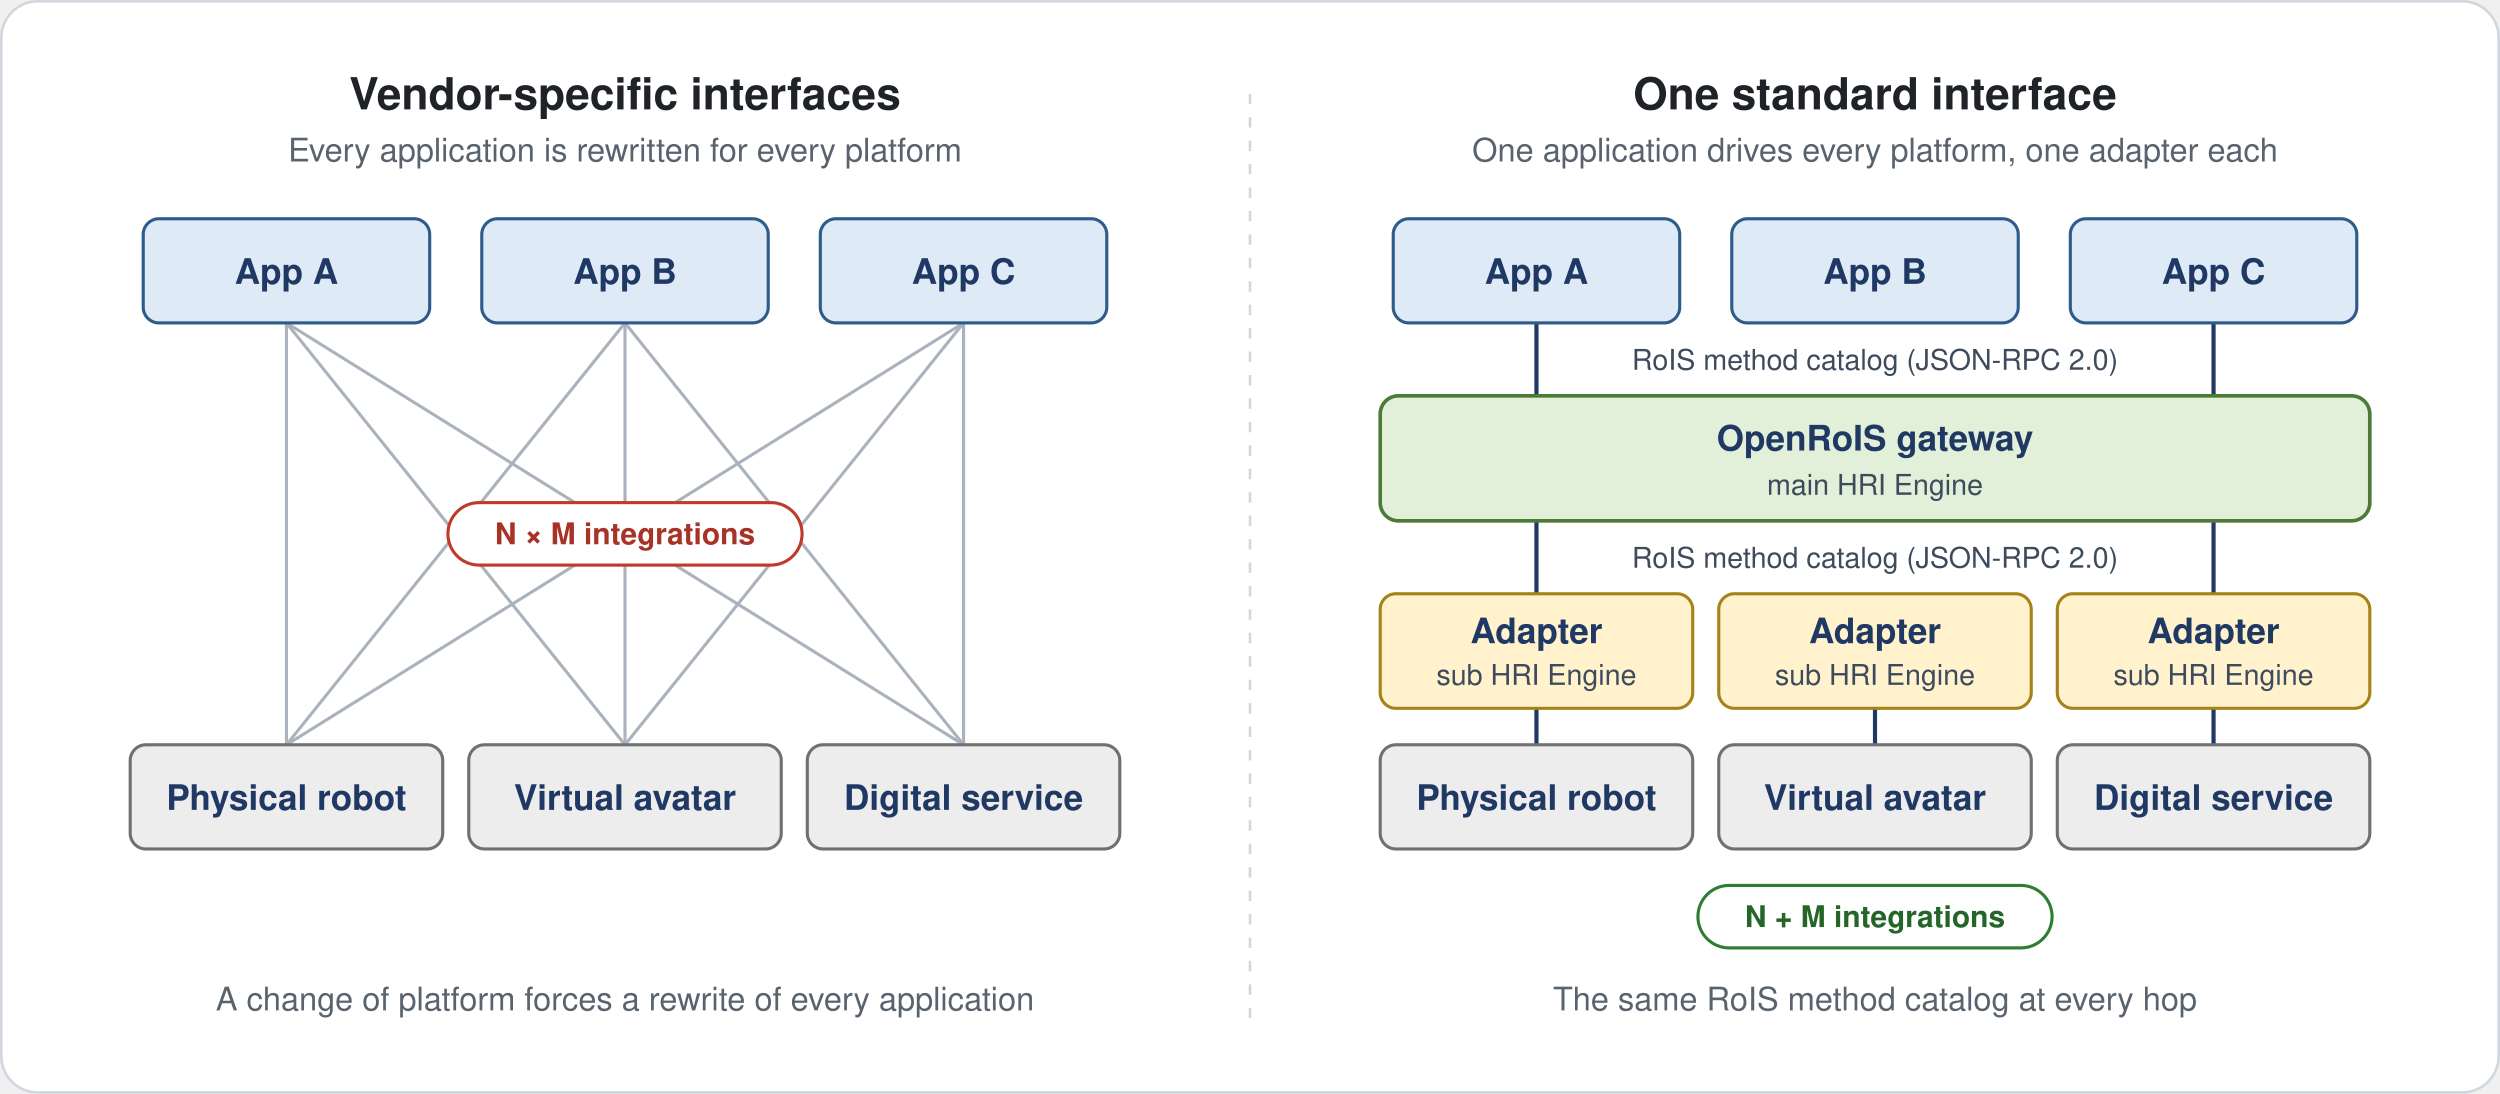
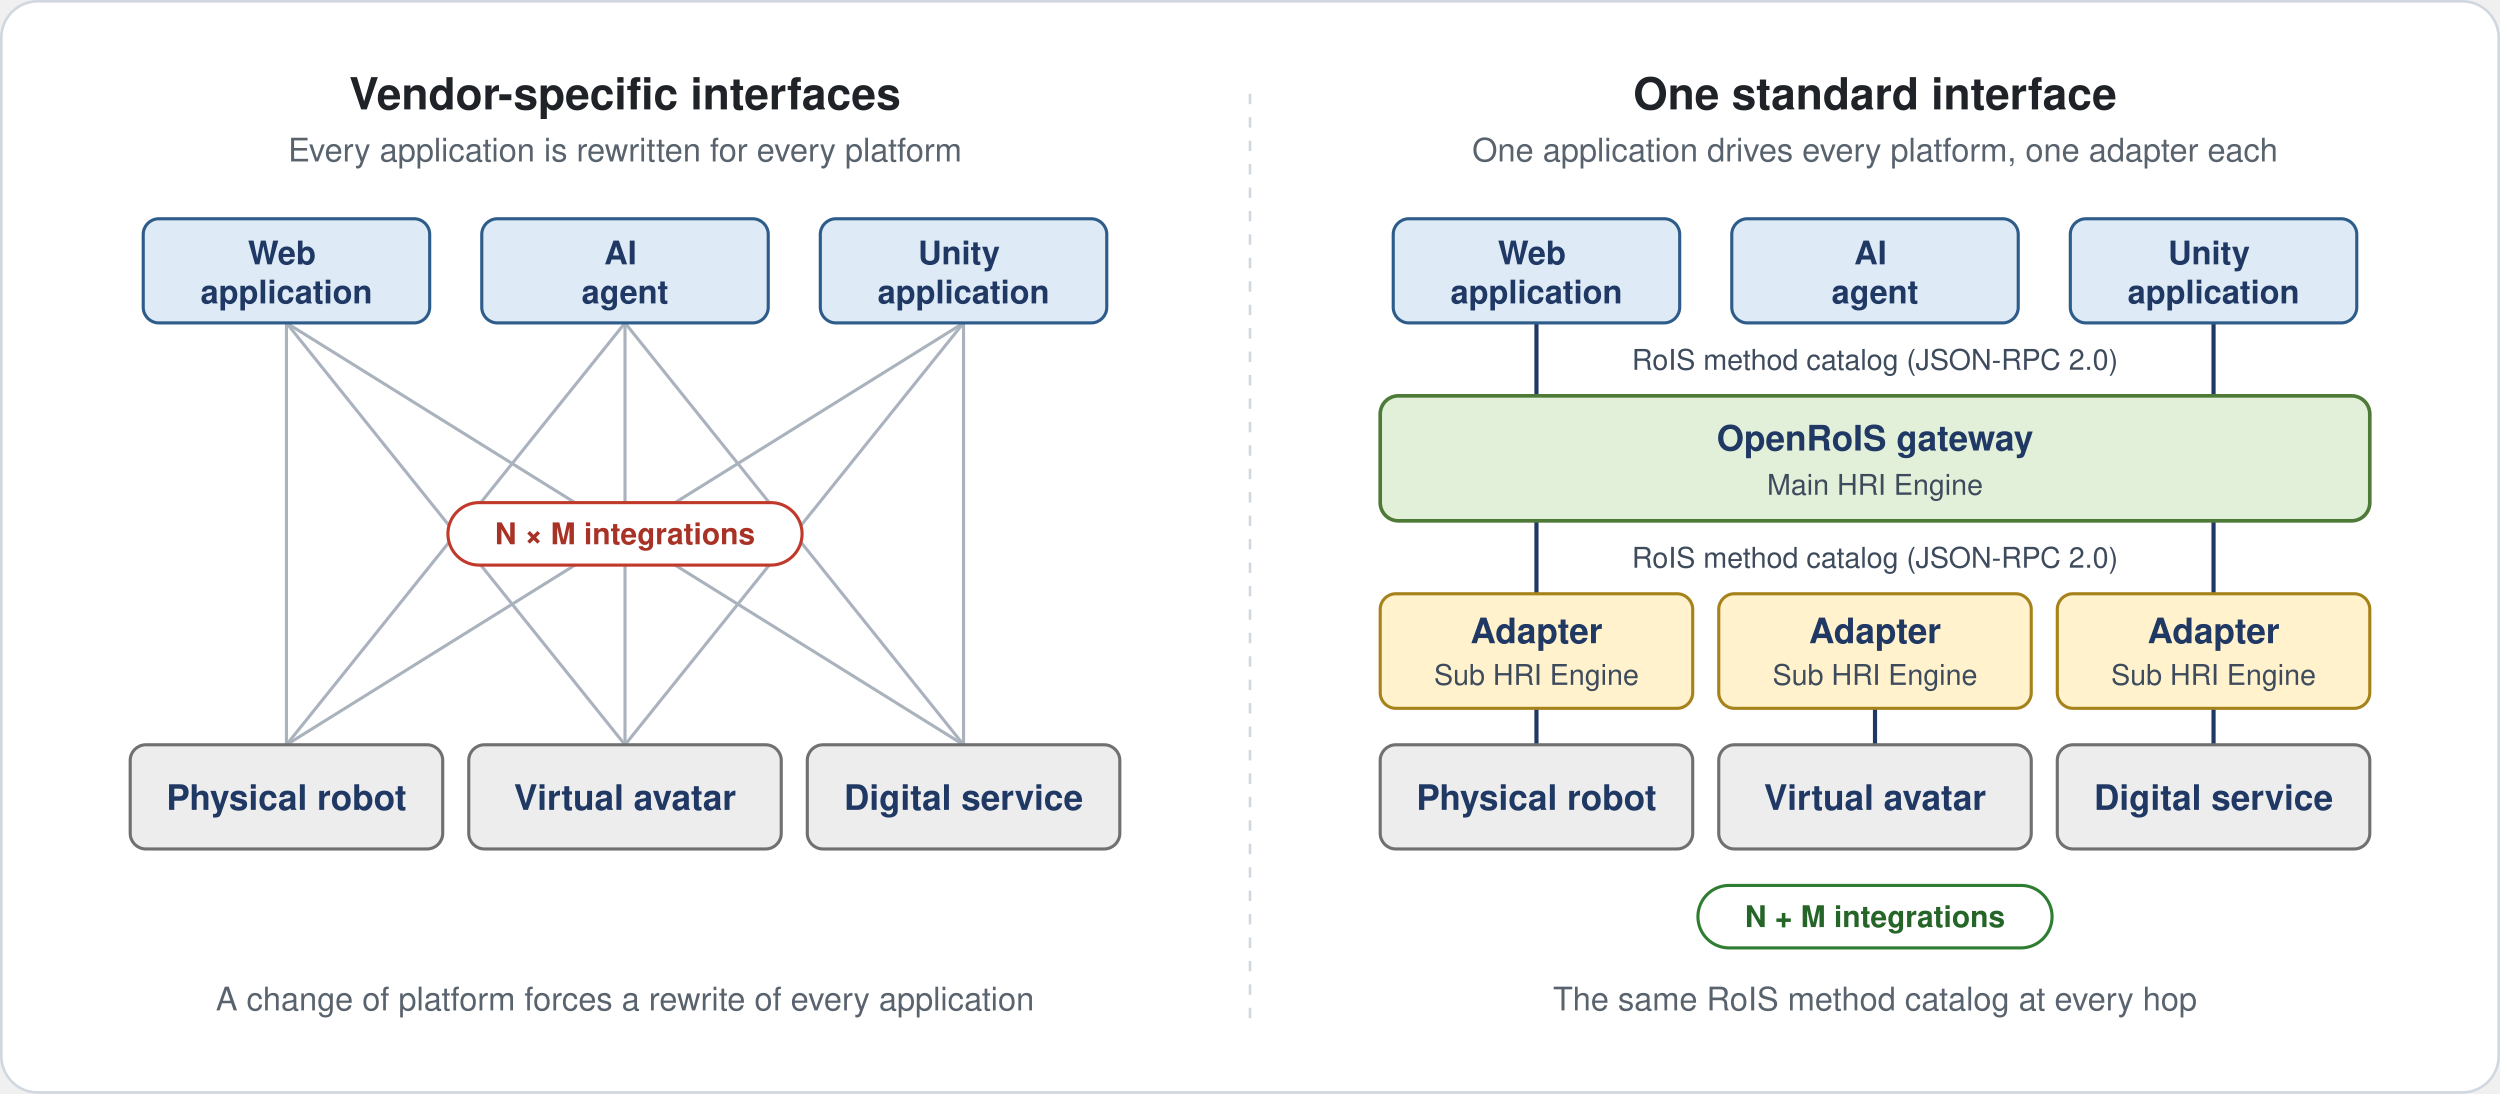
<svg xmlns="http://www.w3.org/2000/svg" viewBox="0 0 960 420" width="960" height="420" role="img" aria-labelledby="title desc">
  <defs>
    <style>
      .card { fill: #ffffff; stroke: #d0d7de; }
      .title { font: 600 17px -apple-system, "Segoe UI", Helvetica, Arial, sans-serif; fill: #1f2328; }
      .sub { font: 400 12.5px -apple-system, "Segoe UI", Helvetica, Arial, sans-serif; fill: #59636e; }
      .lbl { font: 600 13.5px -apple-system, "Segoe UI", Helvetica, Arial, sans-serif; fill: #1f3864; }
      .small { font: 400 11px -apple-system, "Segoe UI", Helvetica, Arial, sans-serif; fill: #3d4b5c; }
      .wire { font: 400 11px -apple-system, "Segoe UI", Helvetica, Arial, sans-serif; fill: #3d4b5c; }
      .pill { font: 600 11.5px -apple-system, "Segoe UI", Helvetica, Arial, sans-serif; fill: #1f3864; }
      .app { fill: #deebf7; stroke: #2e5c8a; stroke-width: 1.2; }
      .core { fill: #e2f0d9; stroke: #4e7a38; stroke-width: 1.4; }
      .adpt { fill: #fff2cc; stroke: #a6821a; stroke-width: 1.2; }
      .host { fill: #ededed; stroke: #707070; stroke-width: 1.2; }
      .tangle { stroke: #aab3bd; stroke-width: 1.2; fill: none; }
      .clean { stroke: #1f3864; stroke-width: 1.6; fill: none; }
      .mask { fill: #ffffff; }
      .bad { fill: #c0392b; }
      .good { fill: #2f7d32; }
    </style>
  </defs>
  <rect class="card" x="0.5" y="0.5" width="959" height="419" rx="14" />
  <text class="title" x="240" y="42" text-anchor="middle">Vendor-specific interfaces</text>
  <text class="sub" x="240" y="62" text-anchor="middle">Every application is rewritten for every platform</text>
  <g>
    <line class="tangle" x1="110" y1="124" x2="110" y2="286" />
    <line class="tangle" x1="110" y1="124" x2="240" y2="286" />
    <line class="tangle" x1="110" y1="124" x2="370" y2="286" />
    <line class="tangle" x1="240" y1="124" x2="110" y2="286" />
    <line class="tangle" x1="240" y1="124" x2="240" y2="286" />
    <line class="tangle" x1="240" y1="124" x2="370" y2="286" />
    <line class="tangle" x1="370" y1="124" x2="110" y2="286" />
    <line class="tangle" x1="370" y1="124" x2="240" y2="286" />
    <line class="tangle" x1="370" y1="124" x2="370" y2="286" />
  </g>
  <rect class="app" x="55" y="84" width="110" height="40" rx="6" />
-   <text class="lbl" x="110" y="109" text-anchor="middle">App A</text>
+   <text class="lbl" x="110" y="101.5" text-anchor="middle" style="font-size:12.5px">
+     <tspan x="110">Web</tspan>
+     <tspan x="110" dy="15">application</tspan>
+   </text>
  <rect class="app" x="185" y="84" width="110" height="40" rx="6" />
-   <text class="lbl" x="240" y="109" text-anchor="middle">App B</text>
+   <text class="lbl" x="240" y="101.5" text-anchor="middle" style="font-size:12.5px">
+     <tspan x="240">AI</tspan>
+     <tspan x="240" dy="15">agent</tspan>
+   </text>
  <rect class="app" x="315" y="84" width="110" height="40" rx="6" />
-   <text class="lbl" x="370" y="109" text-anchor="middle">App C</text>
+   <text class="lbl" x="370" y="101.5" text-anchor="middle" style="font-size:12.5px">
+     <tspan x="370">Unity</tspan>
+     <tspan x="370" dy="15">application</tspan>
+   </text>
  <rect class="mask" x="172" y="193" width="136" height="24" rx="12" />
  <rect x="172" y="193" width="136" height="24" rx="12" fill="none" stroke="#c0392b" stroke-width="1.2" />
  <text class="pill" x="240" y="209" text-anchor="middle" style="fill:#a93226">N × M integrations</text>
  <rect class="host" x="50" y="286" width="120" height="40" rx="6" />
  <text class="lbl" x="110" y="311" text-anchor="middle">Physical robot</text>
  <rect class="host" x="180" y="286" width="120" height="40" rx="6" />
  <text class="lbl" x="240" y="311" text-anchor="middle">Virtual avatar</text>
  <rect class="host" x="310" y="286" width="120" height="40" rx="6" />
  <text class="lbl" x="370" y="311" text-anchor="middle">Digital service</text>
  <text class="sub" x="240" y="388" text-anchor="middle">A change of platform forces a rewrite of every application</text>
  <line x1="480" y1="36" x2="480" y2="392" stroke="#d0d7de" stroke-width="1" stroke-dasharray="4 5" />
  <text class="title" x="720" y="42" text-anchor="middle">One standard interface</text>
  <text class="sub" x="720" y="62" text-anchor="middle">One application drives every platform, one adapter each</text>
  <g>
    <line class="clean" x1="590" y1="124" x2="590" y2="152" />
    <line class="clean" x1="850" y1="124" x2="850" y2="152" />
    <line class="clean" x1="590" y1="200" x2="590" y2="228" />
    <line class="clean" x1="850" y1="200" x2="850" y2="228" />
    <line class="clean" x1="590" y1="272" x2="590" y2="286" />
    <line class="clean" x1="720" y1="272" x2="720" y2="286" />
    <line class="clean" x1="850" y1="272" x2="850" y2="286" />
  </g>
  <rect class="app" x="535" y="84" width="110" height="40" rx="6" />
-   <text class="lbl" x="590" y="109" text-anchor="middle">App A</text>
+   <text class="lbl" x="590" y="101.5" text-anchor="middle" style="font-size:12.5px">
+     <tspan x="590">Web</tspan>
+     <tspan x="590" dy="15">application</tspan>
+   </text>
  <rect class="app" x="665" y="84" width="110" height="40" rx="6" />
-   <text class="lbl" x="720" y="109" text-anchor="middle">App B</text>
+   <text class="lbl" x="720" y="101.5" text-anchor="middle" style="font-size:12.5px">
+     <tspan x="720">AI</tspan>
+     <tspan x="720" dy="15">agent</tspan>
+   </text>
  <rect class="app" x="795" y="84" width="110" height="40" rx="6" />
-   <text class="lbl" x="850" y="109" text-anchor="middle">App C</text>
+   <text class="lbl" x="850" y="101.5" text-anchor="middle" style="font-size:12.5px">
+     <tspan x="850">Unity</tspan>
+     <tspan x="850" dy="15">application</tspan>
+   </text>
  <text class="wire" x="720" y="142" text-anchor="middle">RoIS method catalog (JSON-RPC 2.0)</text>
  <rect class="core" x="530" y="152" width="380" height="48" rx="7" />
  <text class="lbl" x="720" y="173" text-anchor="middle">OpenRoIS gateway</text>
-   <text class="small" x="720" y="190" text-anchor="middle">main HRI Engine</text>
+   <text class="small" x="720" y="190" text-anchor="middle">Main HRI Engine</text>
  <text class="wire" x="720" y="218" text-anchor="middle">RoIS method catalog (JSON-RPC 2.0)</text>
  <rect class="adpt" x="530" y="228" width="120" height="44" rx="6" />
  <text class="lbl" x="590" y="247" text-anchor="middle">Adapter</text>
-   <text class="small" x="590" y="263" text-anchor="middle">sub HRI Engine</text>
+   <text class="small" x="590" y="263" text-anchor="middle">Sub HRI Engine</text>
  <rect class="adpt" x="660" y="228" width="120" height="44" rx="6" />
  <text class="lbl" x="720" y="247" text-anchor="middle">Adapter</text>
-   <text class="small" x="720" y="263" text-anchor="middle">sub HRI Engine</text>
+   <text class="small" x="720" y="263" text-anchor="middle">Sub HRI Engine</text>
  <rect class="adpt" x="790" y="228" width="120" height="44" rx="6" />
  <text class="lbl" x="850" y="247" text-anchor="middle">Adapter</text>
-   <text class="small" x="850" y="263" text-anchor="middle">sub HRI Engine</text>
+   <text class="small" x="850" y="263" text-anchor="middle">Sub HRI Engine</text>
  <rect class="host" x="530" y="286" width="120" height="40" rx="6" />
  <text class="lbl" x="590" y="311" text-anchor="middle">Physical robot</text>
  <rect class="host" x="660" y="286" width="120" height="40" rx="6" />
  <text class="lbl" x="720" y="311" text-anchor="middle">Virtual avatar</text>
  <rect class="host" x="790" y="286" width="120" height="40" rx="6" />
  <text class="lbl" x="850" y="311" text-anchor="middle">Digital service</text>
  <rect class="mask" x="652" y="340" width="136" height="24" rx="12" />
  <rect x="652" y="340" width="136" height="24" rx="12" fill="none" stroke="#2f7d32" stroke-width="1.2" />
  <text class="pill" x="720" y="356" text-anchor="middle" style="fill:#256628">N + M integrations</text>
  <text class="sub" x="720" y="388" text-anchor="middle">The same RoIS method catalog at every hop</text>
</svg>
